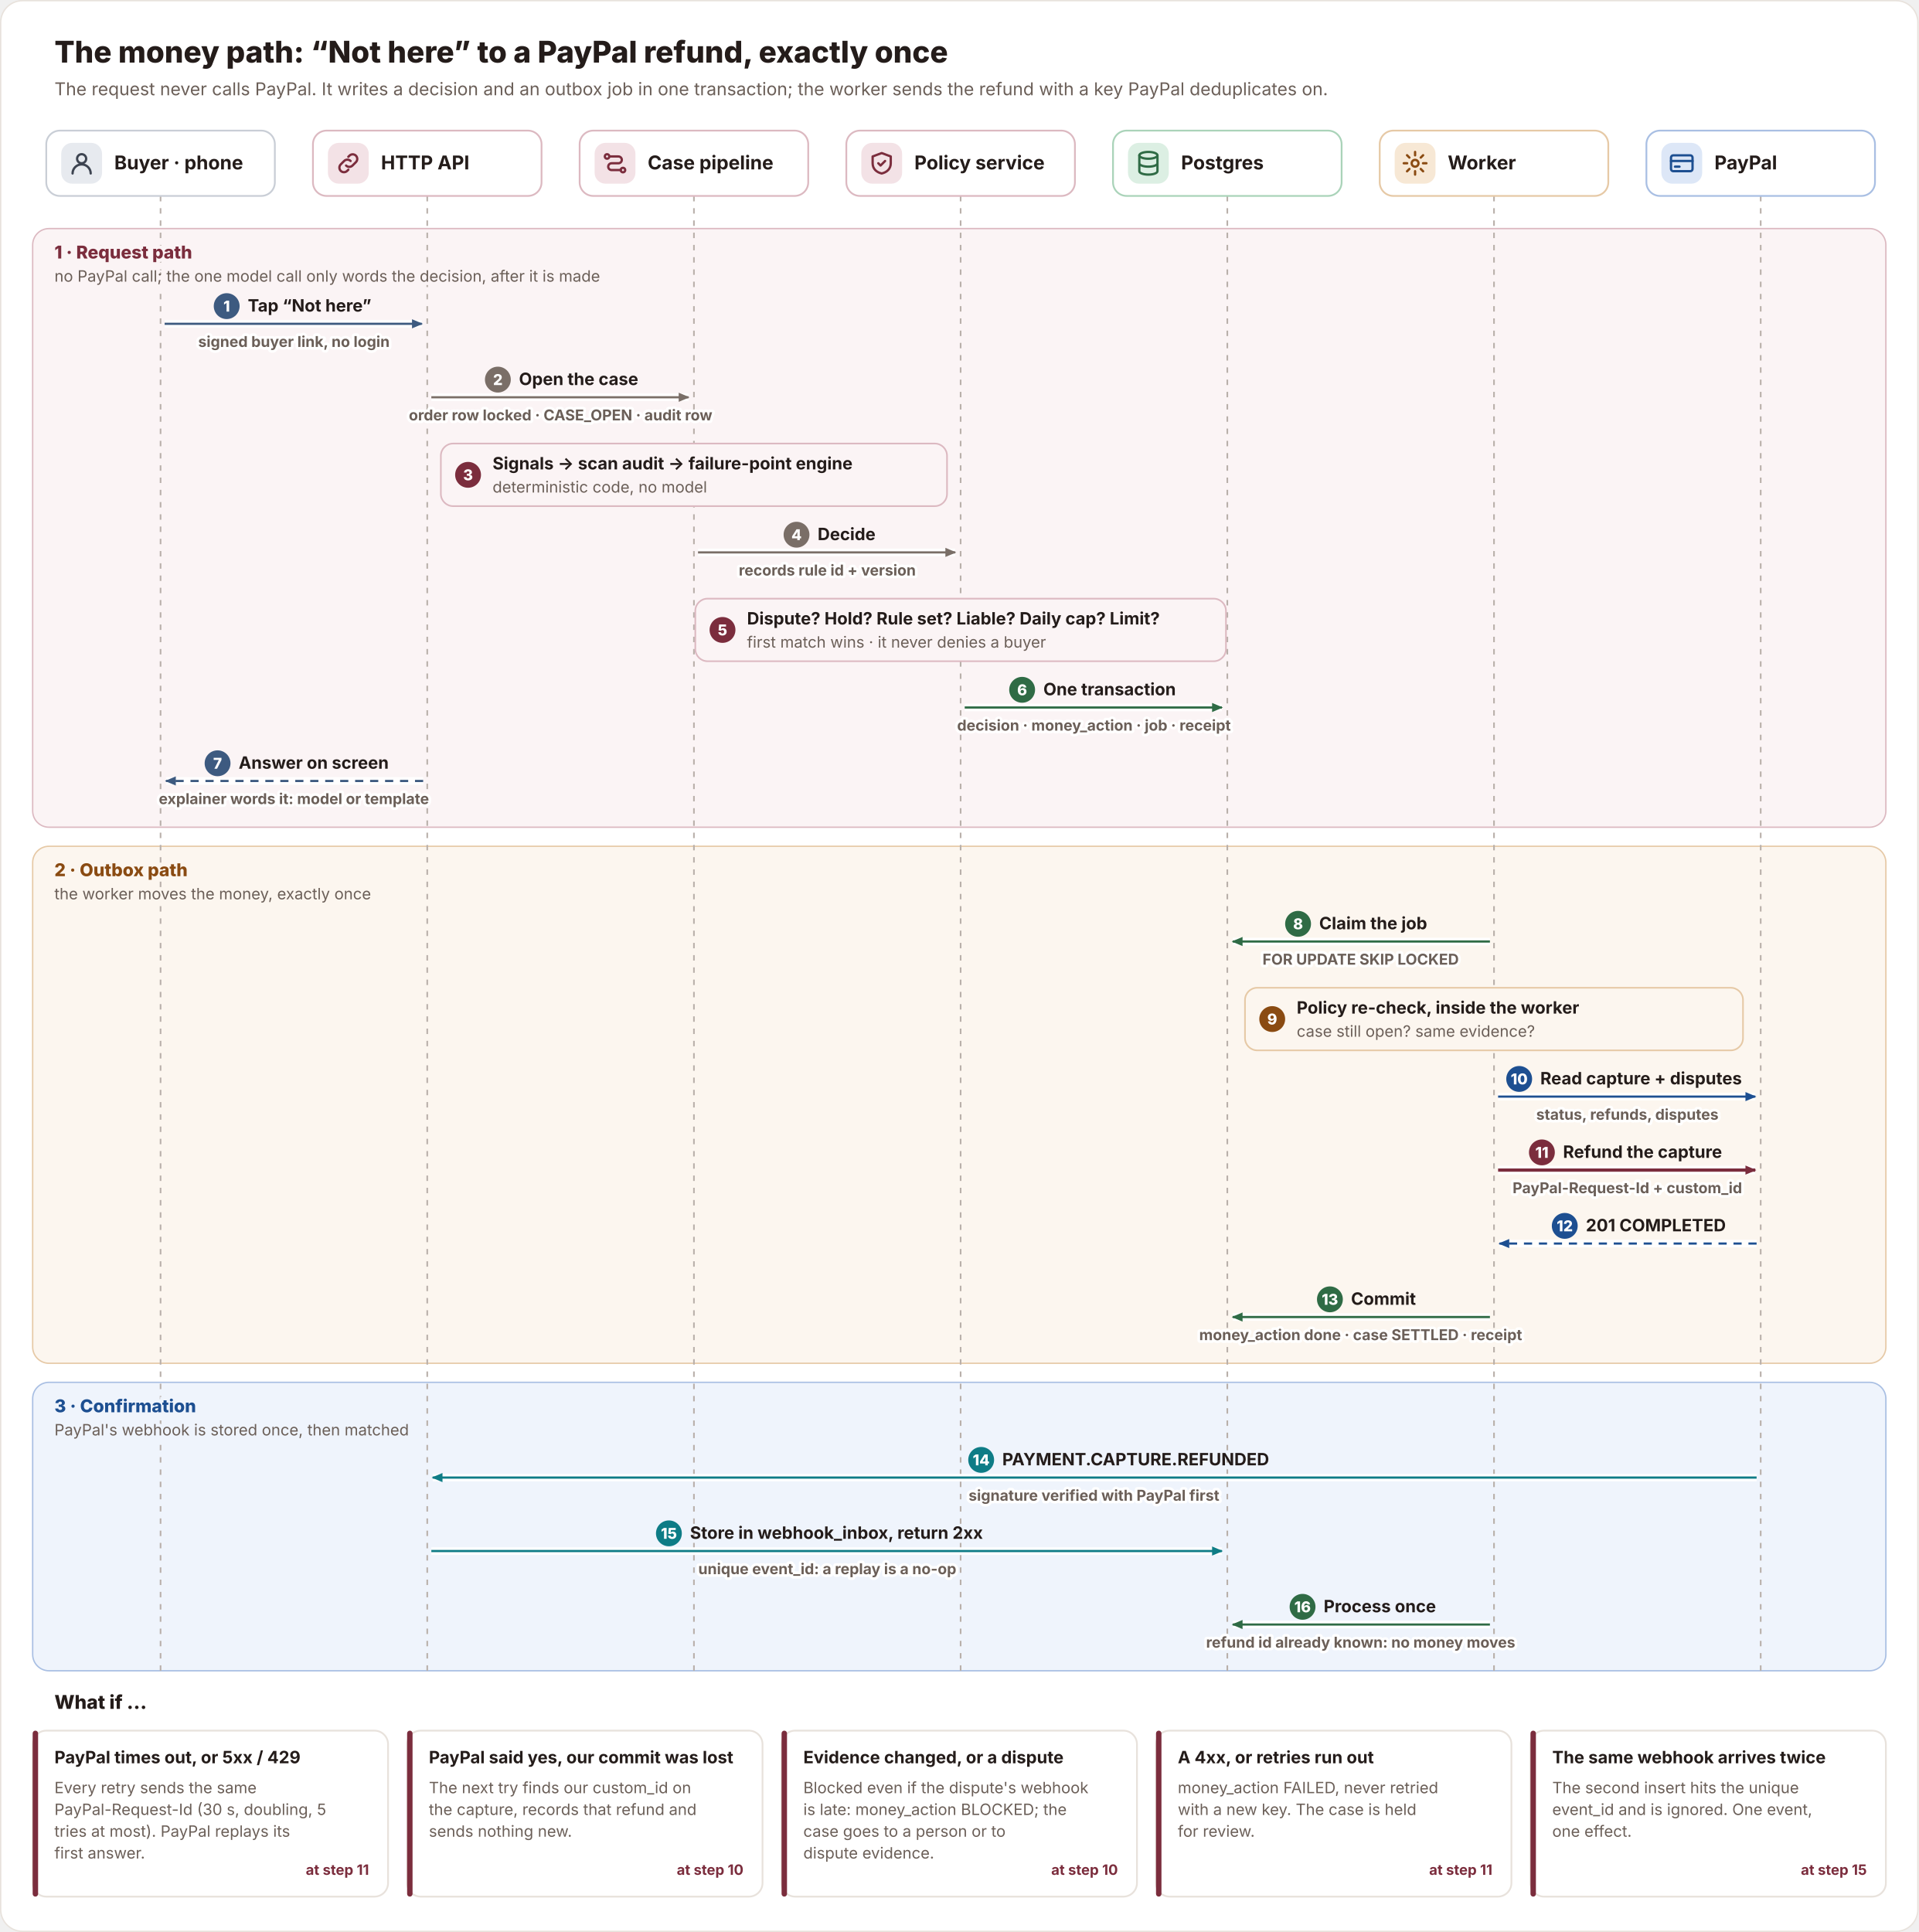
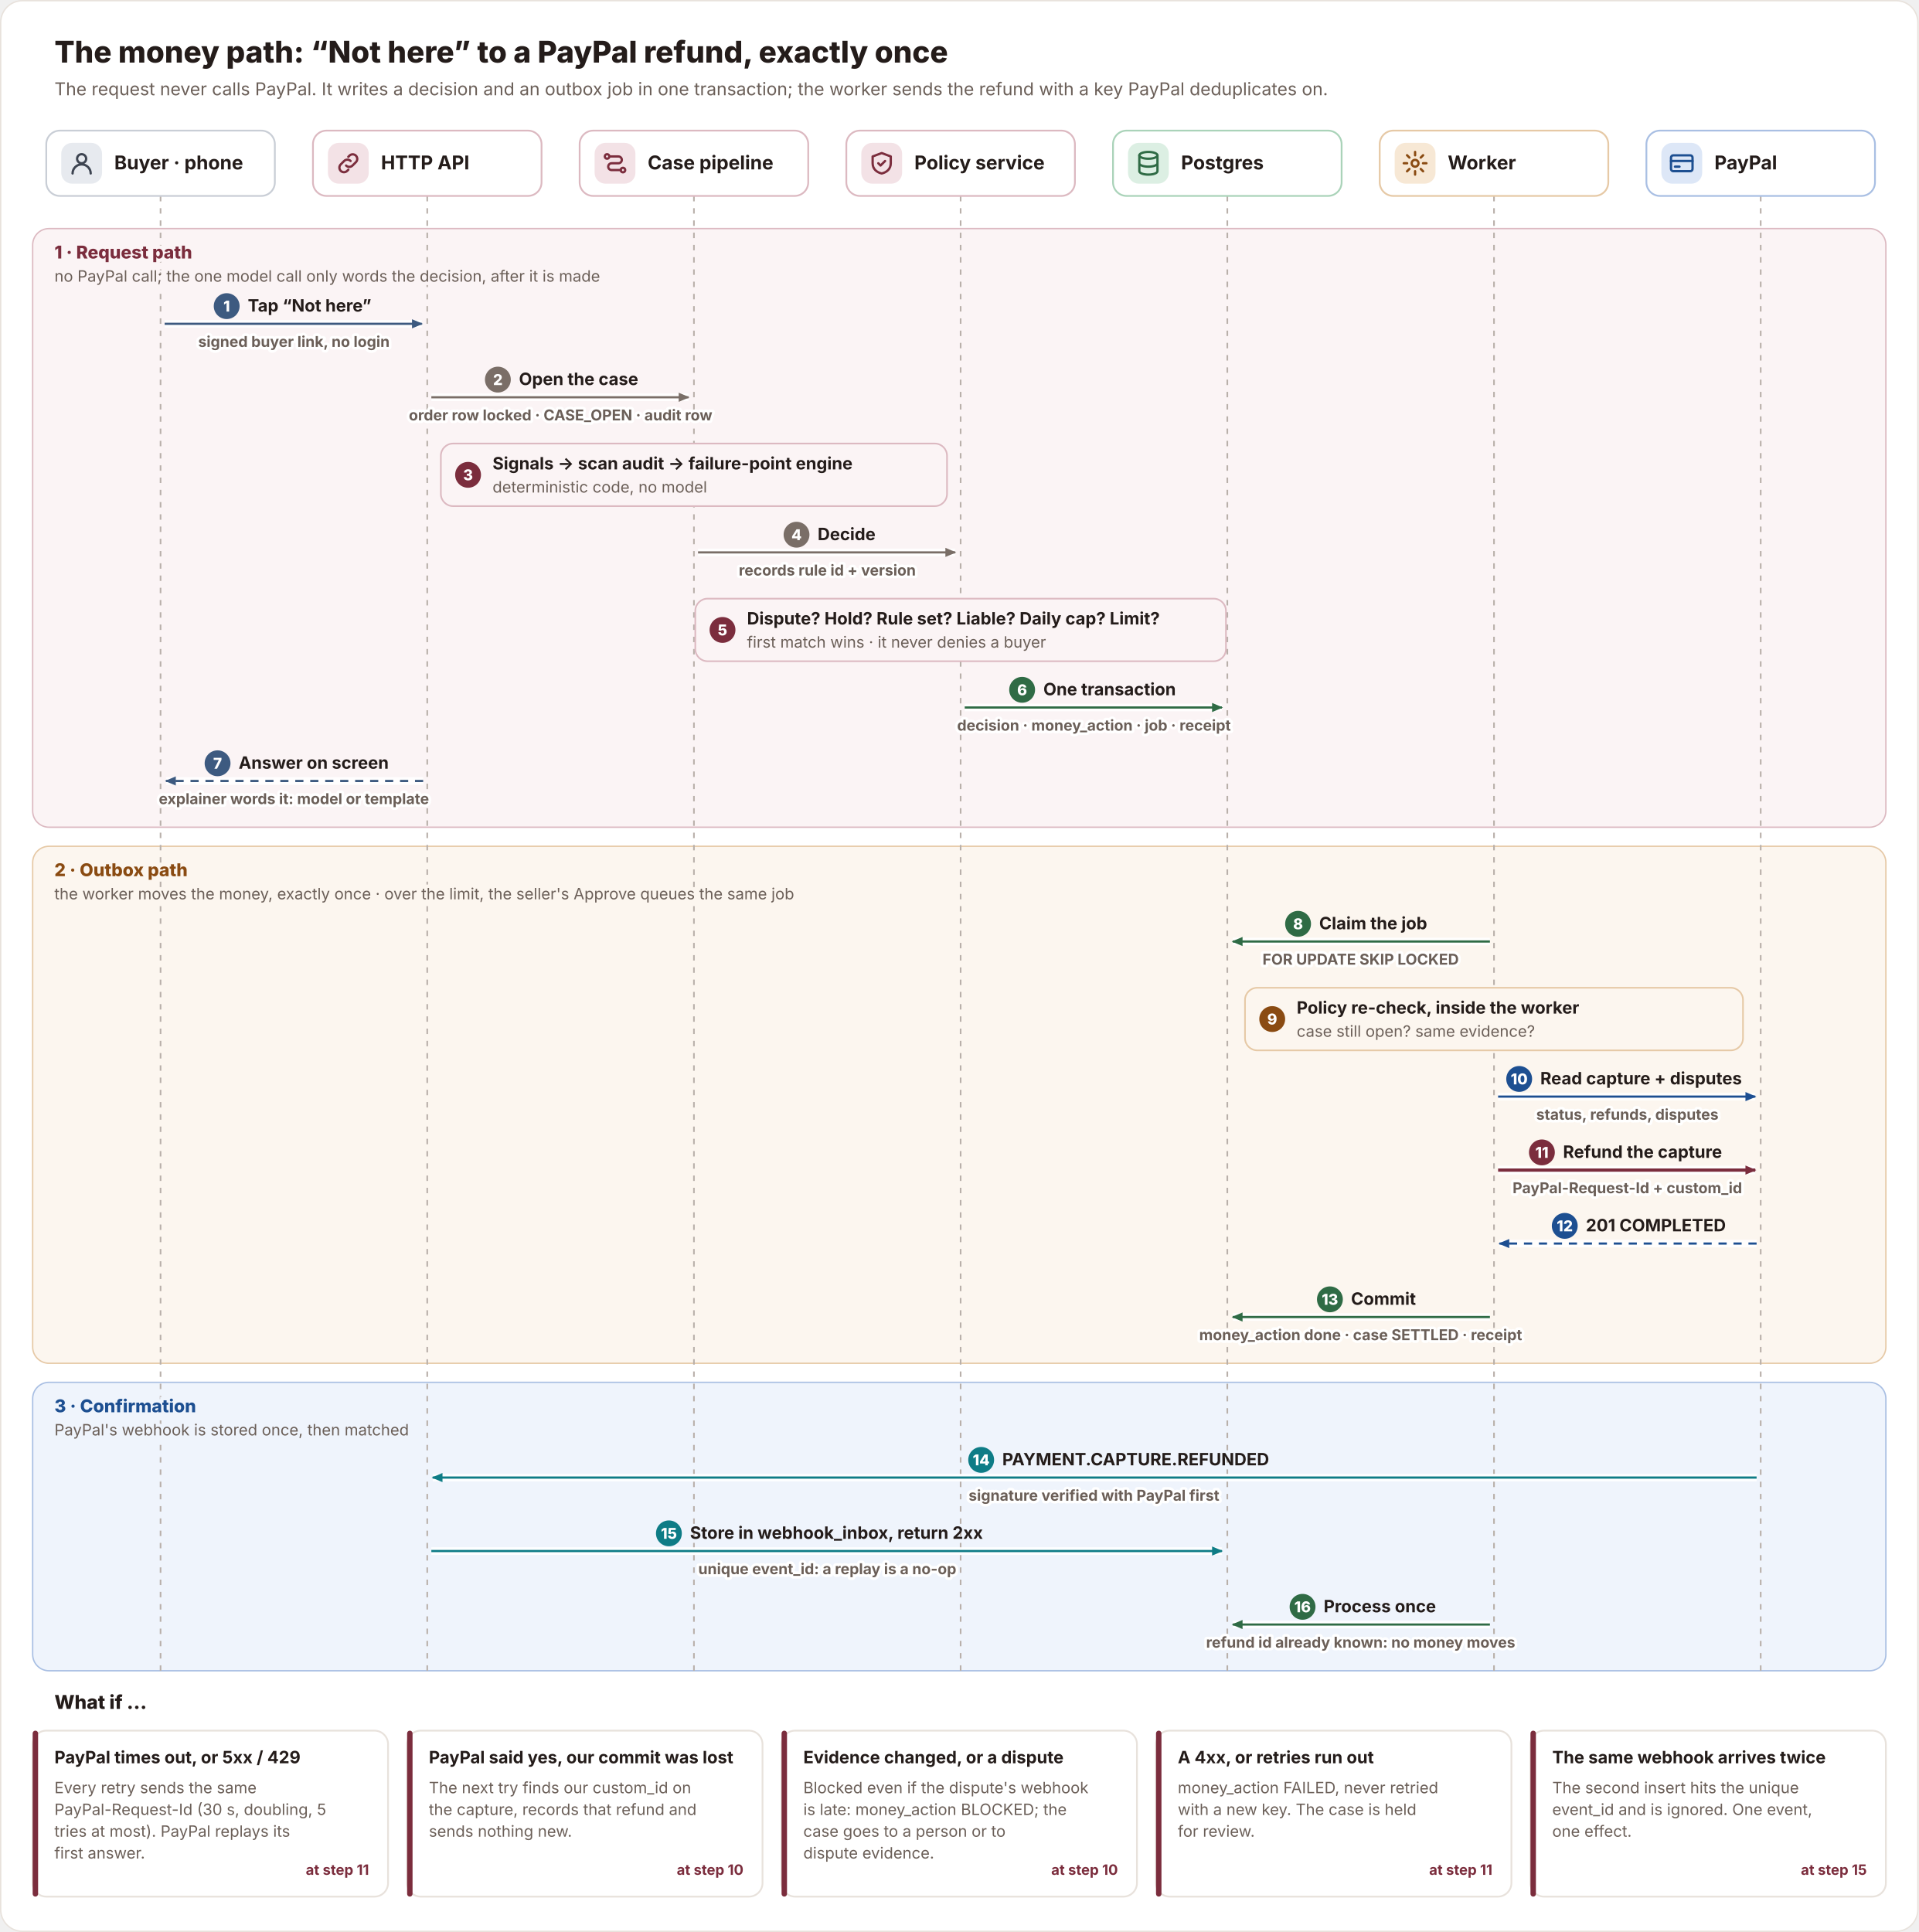
<svg xmlns="http://www.w3.org/2000/svg" width="1410" height="1420" viewBox="0 0 1410 1420" font-family="Inter, -apple-system, BlinkMacSystemFont, 'Segoe UI', Helvetica, Arial, sans-serif" role="img" aria-label="The money path: “Not here” to a PayPal refund, exactly once">
  <defs>
    <marker id="e-http" viewBox="0 0 10 10" refX="9" refY="5" markerWidth="8" markerHeight="8" markerUnits="userSpaceOnUse" orient="auto">
      <path d="M0,0.8 L10,5 L0,9.2 z" fill="#3d5a80" />
    </marker>
    <marker id="s-http" viewBox="0 0 10 10" refX="1" refY="5" markerWidth="8" markerHeight="8" markerUnits="userSpaceOnUse" orient="auto">
      <path d="M10,0.8 L0,5 L10,9.2 z" fill="#3d5a80" />
    </marker>
    <marker id="e-event" viewBox="0 0 10 10" refX="9" refY="5" markerWidth="8" markerHeight="8" markerUnits="userSpaceOnUse" orient="auto">
      <path d="M0,0.8 L10,5 L0,9.2 z" fill="#0e7c86" />
    </marker>
    <marker id="s-event" viewBox="0 0 10 10" refX="1" refY="5" markerWidth="8" markerHeight="8" markerUnits="userSpaceOnUse" orient="auto">
      <path d="M10,0.8 L0,5 L10,9.2 z" fill="#0e7c86" />
    </marker>
    <marker id="e-money" viewBox="0 0 10 10" refX="9" refY="5" markerWidth="8" markerHeight="8" markerUnits="userSpaceOnUse" orient="auto">
      <path d="M0,0.8 L10,5 L0,9.2 z" fill="#7b2d3d" />
    </marker>
    <marker id="s-money" viewBox="0 0 10 10" refX="1" refY="5" markerWidth="8" markerHeight="8" markerUnits="userSpaceOnUse" orient="auto">
      <path d="M10,0.8 L0,5 L10,9.2 z" fill="#7b2d3d" />
    </marker>
    <marker id="e-paypal" viewBox="0 0 10 10" refX="9" refY="5" markerWidth="8" markerHeight="8" markerUnits="userSpaceOnUse" orient="auto">
      <path d="M0,0.8 L10,5 L0,9.2 z" fill="#1d4f91" />
    </marker>
    <marker id="s-paypal" viewBox="0 0 10 10" refX="1" refY="5" markerWidth="8" markerHeight="8" markerUnits="userSpaceOnUse" orient="auto">
      <path d="M10,0.8 L0,5 L10,9.2 z" fill="#1d4f91" />
+     </marker>
+     <marker id="e-shippo" viewBox="0 0 10 10" refX="9" refY="5" markerWidth="8" markerHeight="8" markerUnits="userSpaceOnUse" orient="auto">
+       <path d="M0,0.8 L10,5 L0,9.2 z" fill="#8f5a0f" />
+     </marker>
+     <marker id="s-shippo" viewBox="0 0 10 10" refX="1" refY="5" markerWidth="8" markerHeight="8" markerUnits="userSpaceOnUse" orient="auto">
+       <path d="M10,0.8 L0,5 L10,9.2 z" fill="#8f5a0f" />
    </marker>
    <marker id="e-ai" viewBox="0 0 10 10" refX="9" refY="5" markerWidth="8" markerHeight="8" markerUnits="userSpaceOnUse" orient="auto">
      <path d="M0,0.8 L10,5 L0,9.2 z" fill="#6d4bb0" />
    </marker>
    <marker id="s-ai" viewBox="0 0 10 10" refX="1" refY="5" markerWidth="8" markerHeight="8" markerUnits="userSpaceOnUse" orient="auto">
      <path d="M10,0.8 L0,5 L10,9.2 z" fill="#6d4bb0" />
    </marker>
    <marker id="e-data" viewBox="0 0 10 10" refX="9" refY="5" markerWidth="8" markerHeight="8" markerUnits="userSpaceOnUse" orient="auto">
      <path d="M0,0.8 L10,5 L0,9.2 z" fill="#2f6b45" />
    </marker>
    <marker id="s-data" viewBox="0 0 10 10" refX="1" refY="5" markerWidth="8" markerHeight="8" markerUnits="userSpaceOnUse" orient="auto">
      <path d="M10,0.8 L0,5 L10,9.2 z" fill="#2f6b45" />
    </marker>
    <marker id="e-code" viewBox="0 0 10 10" refX="9" refY="5" markerWidth="8" markerHeight="8" markerUnits="userSpaceOnUse" orient="auto">
      <path d="M0,0.8 L10,5 L0,9.2 z" fill="#7a6e67" />
    </marker>
    <marker id="s-code" viewBox="0 0 10 10" refX="1" refY="5" markerWidth="8" markerHeight="8" markerUnits="userSpaceOnUse" orient="auto">
      <path d="M10,0.8 L0,5 L10,9.2 z" fill="#7a6e67" />
    </marker>
  </defs>
  <rect x="0.5" y="0.5" width="1409" height="1419" rx="16" fill="#ffffff" stroke="#e8e2dc" />
  <text x="40" y="46" font-size="22" font-weight="800" fill="#241c1a">The money path: “Not here” to a PayPal refund, exactly once</text>
  <text x="40" y="70" font-size="13" fill="#6b5f58">The request never calls PayPal. It writes a decision and an outbox job in one transaction; the worker sends the refund with a key PayPal deduplicates on.</text>
  <rect x="24" y="168.0" width="1362" height="440.0" rx="12" fill="#fbf4f5" stroke="#dcb9c1" stroke-width="1" />
  <rect x="24" y="622.0" width="1362" height="380.0" rx="12" fill="#fcf6ef" stroke="#e6c9a6" stroke-width="1" />
  <rect x="24" y="1016.0" width="1362" height="212.0" rx="12" fill="#eff4fc" stroke="#a9bfe3" stroke-width="1" />
  <path d="M118,144 V1228.0" stroke="#b9b0aa" stroke-width="1.2" stroke-dasharray="4 5" />
  <path d="M314,144 V1228.0" stroke="#b9b0aa" stroke-width="1.2" stroke-dasharray="4 5" />
  <path d="M510,144 V1228.0" stroke="#b9b0aa" stroke-width="1.2" stroke-dasharray="4 5" />
  <path d="M706,144 V1228.0" stroke="#b9b0aa" stroke-width="1.2" stroke-dasharray="4 5" />
  <path d="M902,144 V1228.0" stroke="#b9b0aa" stroke-width="1.2" stroke-dasharray="4 5" />
  <path d="M1098,144 V1228.0" stroke="#b9b0aa" stroke-width="1.2" stroke-dasharray="4 5" />
  <path d="M1294,144 V1228.0" stroke="#b9b0aa" stroke-width="1.2" stroke-dasharray="4 5" />
  <path d="M121.0,238.0 L310.0,238.0" fill="none" stroke="#ffffff" stroke-width="5.6" stroke-linejoin="round" opacity=".9" />
  <path d="M121.0,238.0 L310.0,238.0" fill="none" stroke="#3d5a80" stroke-width="1.6" stroke-linejoin="round" marker-end="url(#e-http)" />
  <path d="M317.0,292.0 L506.0,292.0" fill="none" stroke="#ffffff" stroke-width="5.6" stroke-linejoin="round" opacity=".9" />
  <path d="M317.0,292.0 L506.0,292.0" fill="none" stroke="#7a6e67" stroke-width="1.6" stroke-linejoin="round" marker-end="url(#e-code)" />
  <path d="M513.0,406.0 L702.0,406.0" fill="none" stroke="#ffffff" stroke-width="5.6" stroke-linejoin="round" opacity=".9" />
  <path d="M513.0,406.0 L702.0,406.0" fill="none" stroke="#7a6e67" stroke-width="1.6" stroke-linejoin="round" marker-end="url(#e-code)" />
  <path d="M709.0,520.0 L898.0,520.0" fill="none" stroke="#ffffff" stroke-width="5.6" stroke-linejoin="round" opacity=".9" />
  <path d="M709.0,520.0 L898.0,520.0" fill="none" stroke="#2f6b45" stroke-width="1.6" stroke-linejoin="round" marker-end="url(#e-data)" />
  <path d="M311.0,574.0 L122.0,574.0" fill="none" stroke="#ffffff" stroke-width="5.6" stroke-linejoin="round" opacity=".9" />
  <path d="M311.0,574.0 L122.0,574.0" fill="none" stroke="#3d5a80" stroke-width="1.6" stroke-linejoin="round" stroke-dasharray="6 5" marker-end="url(#e-http)" />
  <path d="M1095.0,692.0 L906.0,692.0" fill="none" stroke="#ffffff" stroke-width="5.6" stroke-linejoin="round" opacity=".9" />
  <path d="M1095.0,692.0 L906.0,692.0" fill="none" stroke="#2f6b45" stroke-width="1.6" stroke-linejoin="round" marker-end="url(#e-data)" />
  <path d="M1101.0,806.0 L1290.0,806.0" fill="none" stroke="#ffffff" stroke-width="5.6" stroke-linejoin="round" opacity=".9" />
  <path d="M1101.0,806.0 L1290.0,806.0" fill="none" stroke="#1d4f91" stroke-width="1.6" stroke-linejoin="round" marker-end="url(#e-paypal)" />
  <path d="M1101.0,860.0 L1290.0,860.0" fill="none" stroke="#ffffff" stroke-width="6.4" stroke-linejoin="round" opacity=".9" />
  <path d="M1101.0,860.0 L1290.0,860.0" fill="none" stroke="#7b2d3d" stroke-width="2.4" stroke-linejoin="round" marker-end="url(#e-money)" />
  <path d="M1291.0,914.0 L1102.0,914.0" fill="none" stroke="#ffffff" stroke-width="5.6" stroke-linejoin="round" opacity=".9" />
  <path d="M1291.0,914.0 L1102.0,914.0" fill="none" stroke="#1d4f91" stroke-width="1.6" stroke-linejoin="round" stroke-dasharray="6 5" marker-end="url(#e-paypal)" />
  <path d="M1095.0,968.0 L906.0,968.0" fill="none" stroke="#ffffff" stroke-width="5.6" stroke-linejoin="round" opacity=".9" />
  <path d="M1095.0,968.0 L906.0,968.0" fill="none" stroke="#2f6b45" stroke-width="1.6" stroke-linejoin="round" marker-end="url(#e-data)" />
  <path d="M1291.0,1086.0 L318.0,1086.0" fill="none" stroke="#ffffff" stroke-width="5.6" stroke-linejoin="round" opacity=".9" />
  <path d="M1291.0,1086.0 L318.0,1086.0" fill="none" stroke="#0e7c86" stroke-width="1.6" stroke-linejoin="round" marker-end="url(#e-event)" />
  <path d="M317.0,1140.0 L898.0,1140.0" fill="none" stroke="#ffffff" stroke-width="5.6" stroke-linejoin="round" opacity=".9" />
  <path d="M317.0,1140.0 L898.0,1140.0" fill="none" stroke="#0e7c86" stroke-width="1.6" stroke-linejoin="round" marker-end="url(#e-event)" />
  <path d="M1095.0,1194.0 L906.0,1194.0" fill="none" stroke="#ffffff" stroke-width="5.6" stroke-linejoin="round" opacity=".9" />
  <path d="M1095.0,1194.0 L906.0,1194.0" fill="none" stroke="#2f6b45" stroke-width="1.6" stroke-linejoin="round" marker-end="url(#e-data)" />
  <rect x="34" y="96" width="168" height="48" rx="10" fill="#ffffff" stroke="#c9ced6" stroke-width="1.3" />
  <rect x="45" y="105.0" width="30" height="30" rx="8" fill="#e7eaef" />
  <g transform="translate(50.0,110.0) scale(0.833)" fill="none" stroke="#3d4451" stroke-width="2.04" stroke-linecap="round" stroke-linejoin="round">
    <circle cx="12" cy="8" r="4" />
    <path d="M4 21c0-4.4 3.6-8 8-8s8 3.6 8 8" />
  </g>
  <text x="84" y="124.5" font-size="14" font-weight="700" fill="#241c1a">Buyer · phone</text>
  <rect x="230" y="96" width="168" height="48" rx="10" fill="#ffffff" stroke="#dcb9c1" stroke-width="1.3" />
  <rect x="241" y="105.0" width="30" height="30" rx="8" fill="#f3e2e6" />
  <g transform="translate(246.0,110.0) scale(0.833)" fill="none" stroke="#7b2d3d" stroke-width="2.04" stroke-linecap="round" stroke-linejoin="round">
    <path d="M10 14a4 4 0 0 0 5.7 0l3-3a4 4 0 0 0-5.7-5.7l-1 1" />
    <path d="M14 10a4 4 0 0 0-5.7 0l-3 3a4 4 0 0 0 5.7 5.7l1-1" />
  </g>
  <text x="280" y="124.5" font-size="14" font-weight="700" fill="#241c1a">HTTP API</text>
  <rect x="426" y="96" width="168" height="48" rx="10" fill="#ffffff" stroke="#dcb9c1" stroke-width="1.3" />
  <rect x="437" y="105.0" width="30" height="30" rx="8" fill="#f3e2e6" />
  <g transform="translate(442.0,110.0) scale(0.833)" fill="none" stroke="#7b2d3d" stroke-width="2.04" stroke-linecap="round" stroke-linejoin="round">
    <circle cx="5" cy="6" r="2" />
    <circle cx="19" cy="18" r="2" />
    <path d="M7 6h8a3 3 0 0 1 0 6H9a3 3 0 0 0 0 6h8" />
  </g>
  <text x="476" y="124.5" font-size="14" font-weight="700" fill="#241c1a">Case pipeline</text>
  <rect x="622" y="96" width="168" height="48" rx="10" fill="#ffffff" stroke="#dcb9c1" stroke-width="1.3" />
  <rect x="633" y="105.0" width="30" height="30" rx="8" fill="#f3e2e6" />
  <g transform="translate(638.0,110.0) scale(0.833)" fill="none" stroke="#7b2d3d" stroke-width="2.04" stroke-linecap="round" stroke-linejoin="round">
    <path d="M12 3l8 3v6c0 5-3.5 8-8 9-4.5-1-8-4-8-9V6z" />
    <path d="M9 12l2 2 4-4" />
  </g>
  <text x="672" y="124.5" font-size="14" font-weight="700" fill="#241c1a">Policy service</text>
  <rect x="818" y="96" width="168" height="48" rx="10" fill="#ffffff" stroke="#aad3b9" stroke-width="1.3" />
  <rect x="829" y="105.0" width="30" height="30" rx="8" fill="#dcefe3" />
  <g transform="translate(834.0,110.0) scale(0.833)" fill="none" stroke="#2f6b45" stroke-width="2.04" stroke-linecap="round" stroke-linejoin="round">
    <ellipse cx="12" cy="5" rx="8" ry="3" />
    <path d="M4 5v14c0 1.7 3.6 3 8 3s8-1.3 8-3V5M4 12c0 1.7 3.6 3 8 3s8-1.3 8-3" />
  </g>
  <text x="868" y="124.5" font-size="14" font-weight="700" fill="#241c1a">Postgres</text>
  <rect x="1014" y="96" width="168" height="48" rx="10" fill="#ffffff" stroke="#e6c9a6" stroke-width="1.3" />
  <rect x="1025" y="105.0" width="30" height="30" rx="8" fill="#f7e8d5" />
  <g transform="translate(1030.0,110.0) scale(0.833)" fill="none" stroke="#8a4b12" stroke-width="2.04" stroke-linecap="round" stroke-linejoin="round">
    <circle cx="12" cy="12" r="3" />
    <path d="M12 2v3M12 19v3M2 12h3M19 12h3M4.9 4.9l2.1 2.1M17 17l2.1 2.1M4.9 19.1L7 17M17 7l2.1-2.1" />
  </g>
  <text x="1064" y="124.5" font-size="14" font-weight="700" fill="#241c1a">Worker</text>
  <rect x="1210" y="96" width="168" height="48" rx="10" fill="#ffffff" stroke="#a9bfe3" stroke-width="1.3" />
  <rect x="1221" y="105.0" width="30" height="30" rx="8" fill="#dde7f7" />
  <g transform="translate(1226.0,110.0) scale(0.833)" fill="none" stroke="#1d4f91" stroke-width="2.04" stroke-linecap="round" stroke-linejoin="round">
    <rect x="2.5" y="5" width="19" height="14" rx="2" />
    <path d="M2.5 10h19M6 15h4" />
  </g>
  <text x="1260" y="124.5" font-size="14" font-weight="700" fill="#241c1a">PayPal</text>
  <rect x="324.0" y="326.0" width="372" height="46" rx="9" fill="#fbf4f5" stroke="#dcb9c1" stroke-width="1.2" />
  <circle cx="344.0" cy="349.0" r="9.5" fill="#7b2d3d" />
  <text x="344.0" y="353.0" font-size="11" font-weight="800" text-anchor="middle" fill="#ffffff">3</text>
  <text x="362.0" y="345.0" font-size="12.5" font-weight="700" fill="#241c1a">Signals → scan audit → failure-point engine</text>
  <text x="362.0" y="362.0" font-size="11.5" fill="#6b5f58">deterministic code, no model</text>
  <rect x="511.0" y="440.0" width="390" height="46" rx="9" fill="#fbf4f5" stroke="#dcb9c1" stroke-width="1.2" />
  <circle cx="531.0" cy="463.0" r="9.5" fill="#7b2d3d" />
  <text x="531.0" y="467.0" font-size="11" font-weight="800" text-anchor="middle" fill="#ffffff">5</text>
  <text x="549.0" y="459.0" font-size="12.5" font-weight="700" fill="#241c1a">Dispute? Hold? Rule set? Liable? Daily cap? Limit?</text>
  <text x="549.0" y="476.0" font-size="11.5" fill="#6b5f58">first match wins · it never denies a buyer</text>
  <rect x="915.0" y="726.0" width="366" height="46" rx="9" fill="#fcf6ef" stroke="#e6c9a6" stroke-width="1.2" />
  <circle cx="935.0" cy="749.0" r="9.5" fill="#8a4b12" />
  <text x="935.0" y="753.0" font-size="11" font-weight="800" text-anchor="middle" fill="#ffffff">9</text>
  <text x="953.0" y="745.0" font-size="12.5" font-weight="700" fill="#241c1a">Policy re-check, inside the worker</text>
  <text x="953.0" y="762.0" font-size="11.5" fill="#6b5f58">case still open? same evidence?</text>
  <rect x="24.0" y="1272.0" width="261.2" height="122" rx="10" fill="#ffffff" stroke="#e8e2dc" stroke-width="1.3" />
  <rect x="24.0" y="1272.0" width="4" height="122" rx="2" fill="#7b2d3d" />
  <text x="40.0" y="1296.0" font-size="12.5" font-weight="700" fill="#241c1a">PayPal times out, or 5xx / 429</text>
  <text x="40.0" y="1318.0" font-size="11.5" fill="#6b5f58">Every retry sends the same</text>
  <text x="40.0" y="1334.0" font-size="11.5" fill="#6b5f58">PayPal-Request-Id (30 s, doubling, 5</text>
  <text x="40.0" y="1350.0" font-size="11.5" fill="#6b5f58">tries at most). PayPal replays its</text>
  <text x="40.0" y="1366.0" font-size="11.5" fill="#6b5f58">first answer.</text>
  <text x="271.2" y="1378.0" font-size="10.5" font-weight="700" text-anchor="end" fill="#7b2d3d">at step 11</text>
  <rect x="299.2" y="1272.0" width="261.2" height="122" rx="10" fill="#ffffff" stroke="#e8e2dc" stroke-width="1.3" />
  <rect x="299.2" y="1272.0" width="4" height="122" rx="2" fill="#7b2d3d" />
  <text x="315.2" y="1296.0" font-size="12.5" font-weight="700" fill="#241c1a">PayPal said yes, our commit was lost</text>
  <text x="315.2" y="1318.0" font-size="11.5" fill="#6b5f58">The next try finds our custom_id on</text>
  <text x="315.2" y="1334.0" font-size="11.5" fill="#6b5f58">the capture, records that refund and</text>
  <text x="315.2" y="1350.0" font-size="11.5" fill="#6b5f58">sends nothing new.</text>
  <text x="546.4" y="1378.0" font-size="10.5" font-weight="700" text-anchor="end" fill="#7b2d3d">at step 10</text>
  <rect x="574.4" y="1272.0" width="261.2" height="122" rx="10" fill="#ffffff" stroke="#e8e2dc" stroke-width="1.3" />
  <rect x="574.4" y="1272.0" width="4" height="122" rx="2" fill="#7b2d3d" />
  <text x="590.4" y="1296.0" font-size="12.5" font-weight="700" fill="#241c1a">Evidence changed, or a dispute</text>
  <text x="590.4" y="1318.0" font-size="11.5" fill="#6b5f58">Blocked even if the dispute's webhook</text>
  <text x="590.4" y="1334.0" font-size="11.5" fill="#6b5f58">is late: money_action BLOCKED; the</text>
  <text x="590.4" y="1350.0" font-size="11.5" fill="#6b5f58">case goes to a person or to</text>
  <text x="590.4" y="1366.0" font-size="11.5" fill="#6b5f58">dispute evidence.</text>
  <text x="821.6" y="1378.0" font-size="10.5" font-weight="700" text-anchor="end" fill="#7b2d3d">at step 10</text>
  <rect x="849.6" y="1272.0" width="261.2" height="122" rx="10" fill="#ffffff" stroke="#e8e2dc" stroke-width="1.3" />
  <rect x="849.6" y="1272.0" width="4" height="122" rx="2" fill="#7b2d3d" />
  <text x="865.6" y="1296.0" font-size="12.5" font-weight="700" fill="#241c1a">A 4xx, or retries run out</text>
  <text x="865.6" y="1318.0" font-size="11.5" fill="#6b5f58">money_action FAILED, never retried</text>
  <text x="865.6" y="1334.0" font-size="11.5" fill="#6b5f58">with a new key. The case is held</text>
  <text x="865.6" y="1350.0" font-size="11.5" fill="#6b5f58">for review.</text>
  <text x="1096.8" y="1378.0" font-size="10.5" font-weight="700" text-anchor="end" fill="#7b2d3d">at step 11</text>
  <rect x="1124.8" y="1272.0" width="261.2" height="122" rx="10" fill="#ffffff" stroke="#e8e2dc" stroke-width="1.3" />
  <rect x="1124.8" y="1272.0" width="4" height="122" rx="2" fill="#7b2d3d" />
  <text x="1140.8" y="1296.0" font-size="12.5" font-weight="700" fill="#241c1a">The same webhook arrives twice</text>
  <text x="1140.8" y="1318.0" font-size="11.5" fill="#6b5f58">The second insert hits the unique</text>
  <text x="1140.8" y="1334.0" font-size="11.5" fill="#6b5f58">event_id and is ignored. One event,</text>
  <text x="1140.8" y="1350.0" font-size="11.5" fill="#6b5f58">one effect.</text>
  <text x="1372.0" y="1378.0" font-size="10.5" font-weight="700" text-anchor="end" fill="#7b2d3d">at step 15</text>
  <text x="40" y="190.0" font-size="13" font-weight="800" stroke="#fbf4f5" stroke-width="5" paint-order="stroke" fill="#7b2d3d">1 · Request path</text>
  <text x="40" y="207.0" font-size="11.5" stroke="#fbf4f5" stroke-width="5" paint-order="stroke" fill="#6b5f58">no PayPal call; the one model call only words the decision, after it is made</text>
  <circle cx="166.6" cy="225.0" r="9.5" fill="#3d5a80" />
  <text x="166.6" y="229.0" font-size="11" font-weight="800" text-anchor="middle" fill="#ffffff">1</text>
  <text x="182.1" y="229.0" font-size="12.5" font-weight="700" fill="#241c1a">Tap “Not here”</text>
  <text x="216.0" y="255.0" font-size="11" font-weight="650" text-anchor="middle" fill="#6b5f58" stroke="#ffffff" stroke-width="4" stroke-linejoin="round" paint-order="stroke">signed buyer link, no login</text>
  <circle cx="365.9" cy="279.0" r="9.5" fill="#7a6e67" />
  <text x="365.9" y="283.0" font-size="11" font-weight="800" text-anchor="middle" fill="#ffffff">2</text>
  <text x="381.4" y="283.0" font-size="12.5" font-weight="700" fill="#241c1a">Open the case</text>
  <text x="412.0" y="309.0" font-size="11" font-weight="650" text-anchor="middle" fill="#6b5f58" stroke="#ffffff" stroke-width="4" stroke-linejoin="round" paint-order="stroke">order row locked · CASE_OPEN · audit row</text>
  <circle cx="585.4" cy="393.0" r="9.5" fill="#7a6e67" />
  <text x="585.4" y="397.0" font-size="11" font-weight="800" text-anchor="middle" fill="#ffffff">4</text>
  <text x="600.9" y="397.0" font-size="12.5" font-weight="700" fill="#241c1a">Decide</text>
  <text x="608.0" y="423.0" font-size="11" font-weight="650" text-anchor="middle" fill="#6b5f58" stroke="#ffffff" stroke-width="4" stroke-linejoin="round" paint-order="stroke">records rule id + version</text>
  <circle cx="751.2" cy="507.0" r="9.5" fill="#2f6b45" />
  <text x="751.2" y="511.0" font-size="11" font-weight="800" text-anchor="middle" fill="#ffffff">6</text>
  <text x="766.8" y="511.0" font-size="12.5" font-weight="700" fill="#241c1a">One transaction</text>
  <text x="804.0" y="537.0" font-size="11" font-weight="650" text-anchor="middle" fill="#6b5f58" stroke="#ffffff" stroke-width="4" stroke-linejoin="round" paint-order="stroke">decision · money_action · job · receipt</text>
  <circle cx="159.9" cy="561.0" r="9.5" fill="#3d5a80" />
  <text x="159.9" y="565.0" font-size="11" font-weight="800" text-anchor="middle" fill="#ffffff">7</text>
  <text x="175.4" y="565.0" font-size="12.5" font-weight="700" fill="#241c1a">Answer on screen</text>
  <text x="216.0" y="591.0" font-size="11" font-weight="650" text-anchor="middle" fill="#6b5f58" stroke="#ffffff" stroke-width="4" stroke-linejoin="round" paint-order="stroke">explainer words it: model or template</text>
  <text x="40" y="644.0" font-size="13" font-weight="800" stroke="#fcf6ef" stroke-width="5" paint-order="stroke" fill="#8a4b12">2 · Outbox path</text>
-   <text x="40" y="661.0" font-size="11.5" stroke="#fcf6ef" stroke-width="5" paint-order="stroke" fill="#6b5f58">the worker moves the money, exactly once</text>
+   <text x="40" y="661.0" font-size="11.5" stroke="#fcf6ef" stroke-width="5" paint-order="stroke" fill="#6b5f58">the worker moves the money, exactly once · over the limit, the seller's Approve queues the same job</text>
  <circle cx="954.0" cy="679.0" r="9.5" fill="#2f6b45" />
  <text x="954.0" y="683.0" font-size="11" font-weight="800" text-anchor="middle" fill="#ffffff">8</text>
  <text x="969.5" y="683.0" font-size="12.5" font-weight="700" fill="#241c1a">Claim the job</text>
  <text x="1000.0" y="709.0" font-size="11" font-weight="650" text-anchor="middle" fill="#6b5f58" stroke="#ffffff" stroke-width="4" stroke-linejoin="round" paint-order="stroke">FOR UPDATE SKIP LOCKED</text>
  <circle cx="1116.5" cy="793.0" r="9.5" fill="#1d4f91" />
  <text x="1116.5" y="797.0" font-size="11" font-weight="800" text-anchor="middle" fill="#ffffff">10</text>
  <text x="1132.0" y="797.0" font-size="12.5" font-weight="700" fill="#241c1a">Read capture + disputes</text>
  <text x="1196.0" y="823.0" font-size="11" font-weight="650" text-anchor="middle" fill="#6b5f58" stroke="#ffffff" stroke-width="4" stroke-linejoin="round" paint-order="stroke">status, refunds, disputes</text>
  <circle cx="1133.2" cy="847.0" r="9.5" fill="#7b2d3d" />
  <text x="1133.2" y="851.0" font-size="11" font-weight="800" text-anchor="middle" fill="#ffffff">11</text>
  <text x="1148.7" y="851.0" font-size="12.5" font-weight="700" fill="#241c1a">Refund the capture</text>
  <text x="1196.0" y="877.0" font-size="11" font-weight="650" text-anchor="middle" fill="#6b5f58" stroke="#ffffff" stroke-width="4" stroke-linejoin="round" paint-order="stroke">PayPal-Request-Id + custom_id</text>
  <circle cx="1150.0" cy="901.0" r="9.5" fill="#1d4f91" />
  <text x="1150.0" y="905.0" font-size="11" font-weight="800" text-anchor="middle" fill="#ffffff">12</text>
  <text x="1165.5" y="905.0" font-size="12.5" font-weight="700" fill="#241c1a">201 COMPLETED</text>
  <circle cx="977.4" cy="955.0" r="9.5" fill="#2f6b45" />
  <text x="977.4" y="959.0" font-size="11" font-weight="800" text-anchor="middle" fill="#ffffff">13</text>
  <text x="992.9" y="959.0" font-size="12.5" font-weight="700" fill="#241c1a">Commit</text>
  <text x="1000.0" y="985.0" font-size="11" font-weight="650" text-anchor="middle" fill="#6b5f58" stroke="#ffffff" stroke-width="4" stroke-linejoin="round" paint-order="stroke">money_action done · case SETTLED · receipt</text>
  <text x="40" y="1038.0" font-size="13" font-weight="800" stroke="#eff4fc" stroke-width="5" paint-order="stroke" fill="#1d4f91">3 · Confirmation</text>
  <text x="40" y="1055.0" font-size="11.5" stroke="#eff4fc" stroke-width="5" paint-order="stroke" fill="#6b5f58">PayPal's webhook is stored once, then matched</text>
  <circle cx="721.1" cy="1073.0" r="9.5" fill="#0e7c86" />
  <text x="721.1" y="1077.0" font-size="11" font-weight="800" text-anchor="middle" fill="#ffffff">14</text>
  <text x="736.6" y="1077.0" font-size="12.5" font-weight="700" fill="#241c1a">PAYMENT.CAPTURE.REFUNDED</text>
  <text x="804.0" y="1103.0" font-size="11" font-weight="650" text-anchor="middle" fill="#6b5f58" stroke="#ffffff" stroke-width="4" stroke-linejoin="round" paint-order="stroke">signature verified with PayPal first</text>
  <circle cx="491.6" cy="1127.0" r="9.5" fill="#0e7c86" />
  <text x="491.6" y="1131.0" font-size="11" font-weight="800" text-anchor="middle" fill="#ffffff">15</text>
  <text x="507.1" y="1131.0" font-size="12.5" font-weight="700" fill="#241c1a">Store in webhook_inbox, return 2xx</text>
  <text x="608.0" y="1157.0" font-size="11" font-weight="650" text-anchor="middle" fill="#6b5f58" stroke="#ffffff" stroke-width="4" stroke-linejoin="round" paint-order="stroke">unique event_id: a replay is a no-op</text>
  <circle cx="957.3" cy="1181.0" r="9.5" fill="#2f6b45" />
  <text x="957.3" y="1185.0" font-size="11" font-weight="800" text-anchor="middle" fill="#ffffff">16</text>
  <text x="972.8" y="1185.0" font-size="12.5" font-weight="700" fill="#241c1a">Process once</text>
  <text x="1000.0" y="1211.0" font-size="11" font-weight="650" text-anchor="middle" fill="#6b5f58" stroke="#ffffff" stroke-width="4" stroke-linejoin="round" paint-order="stroke">refund id already known: no money moves</text>
  <text x="40" y="1256.0" font-size="14" font-weight="800" fill="#241c1a" text-anchor="start">What if …</text>
</svg>
